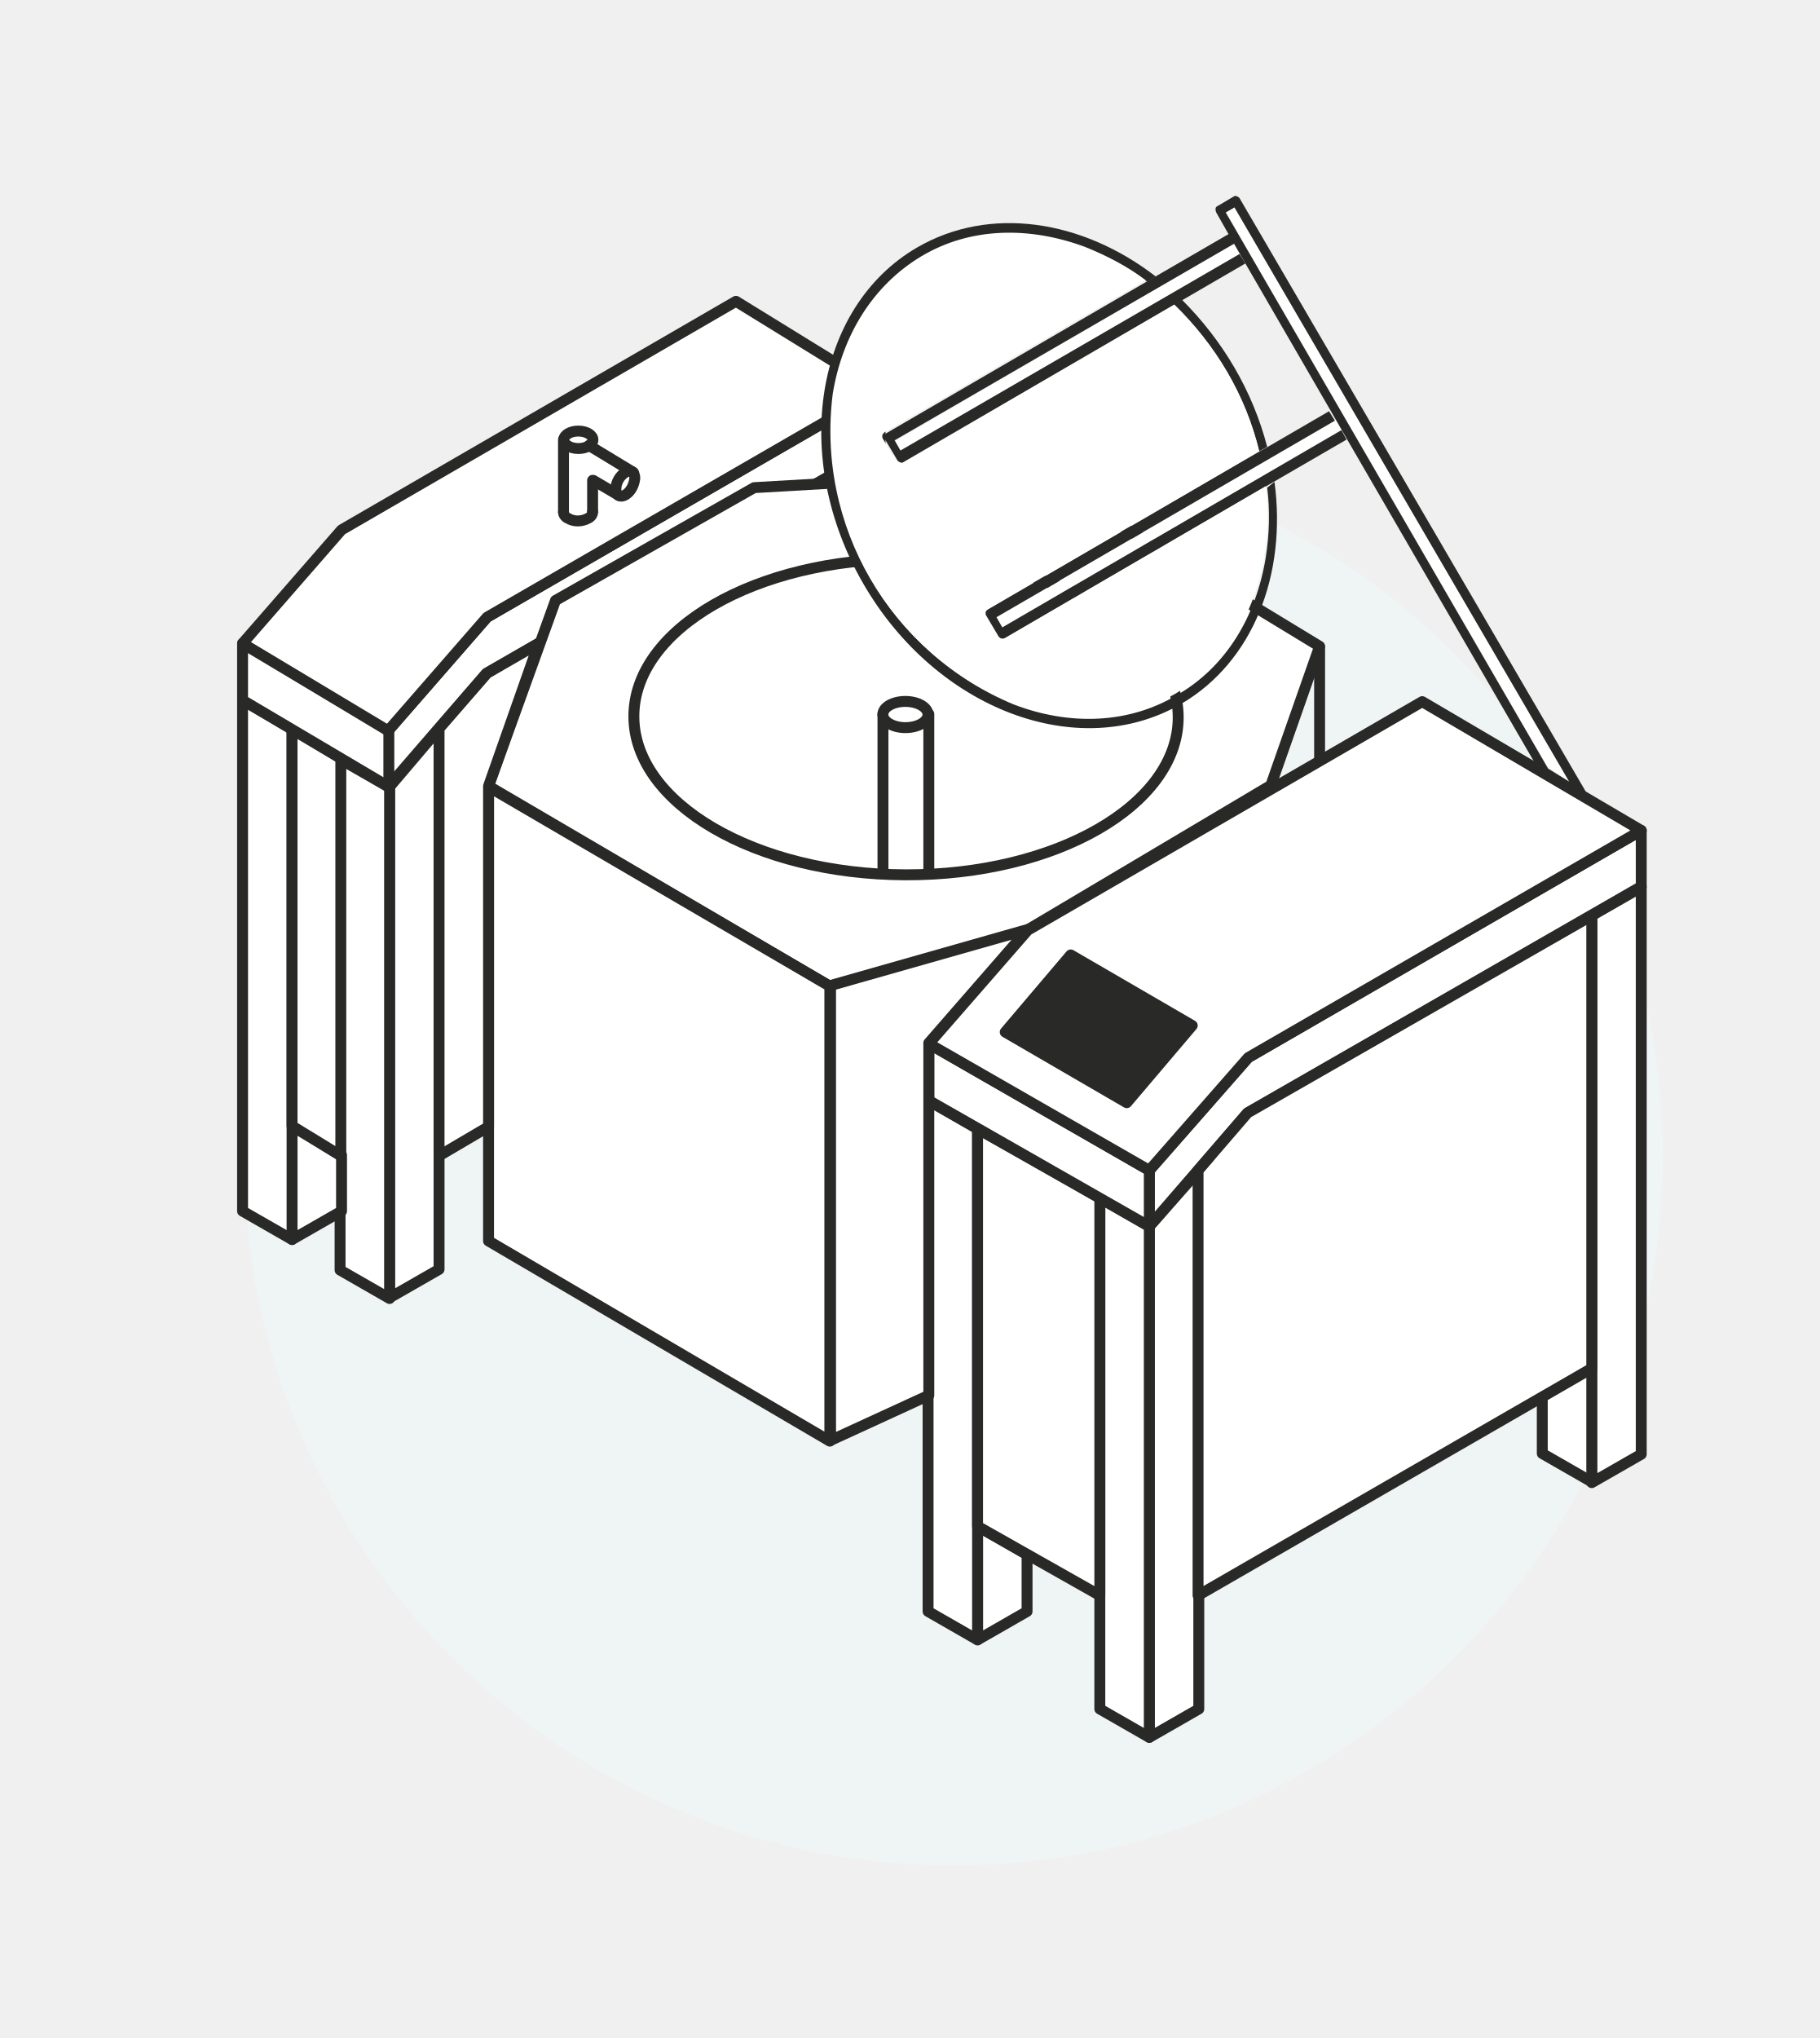
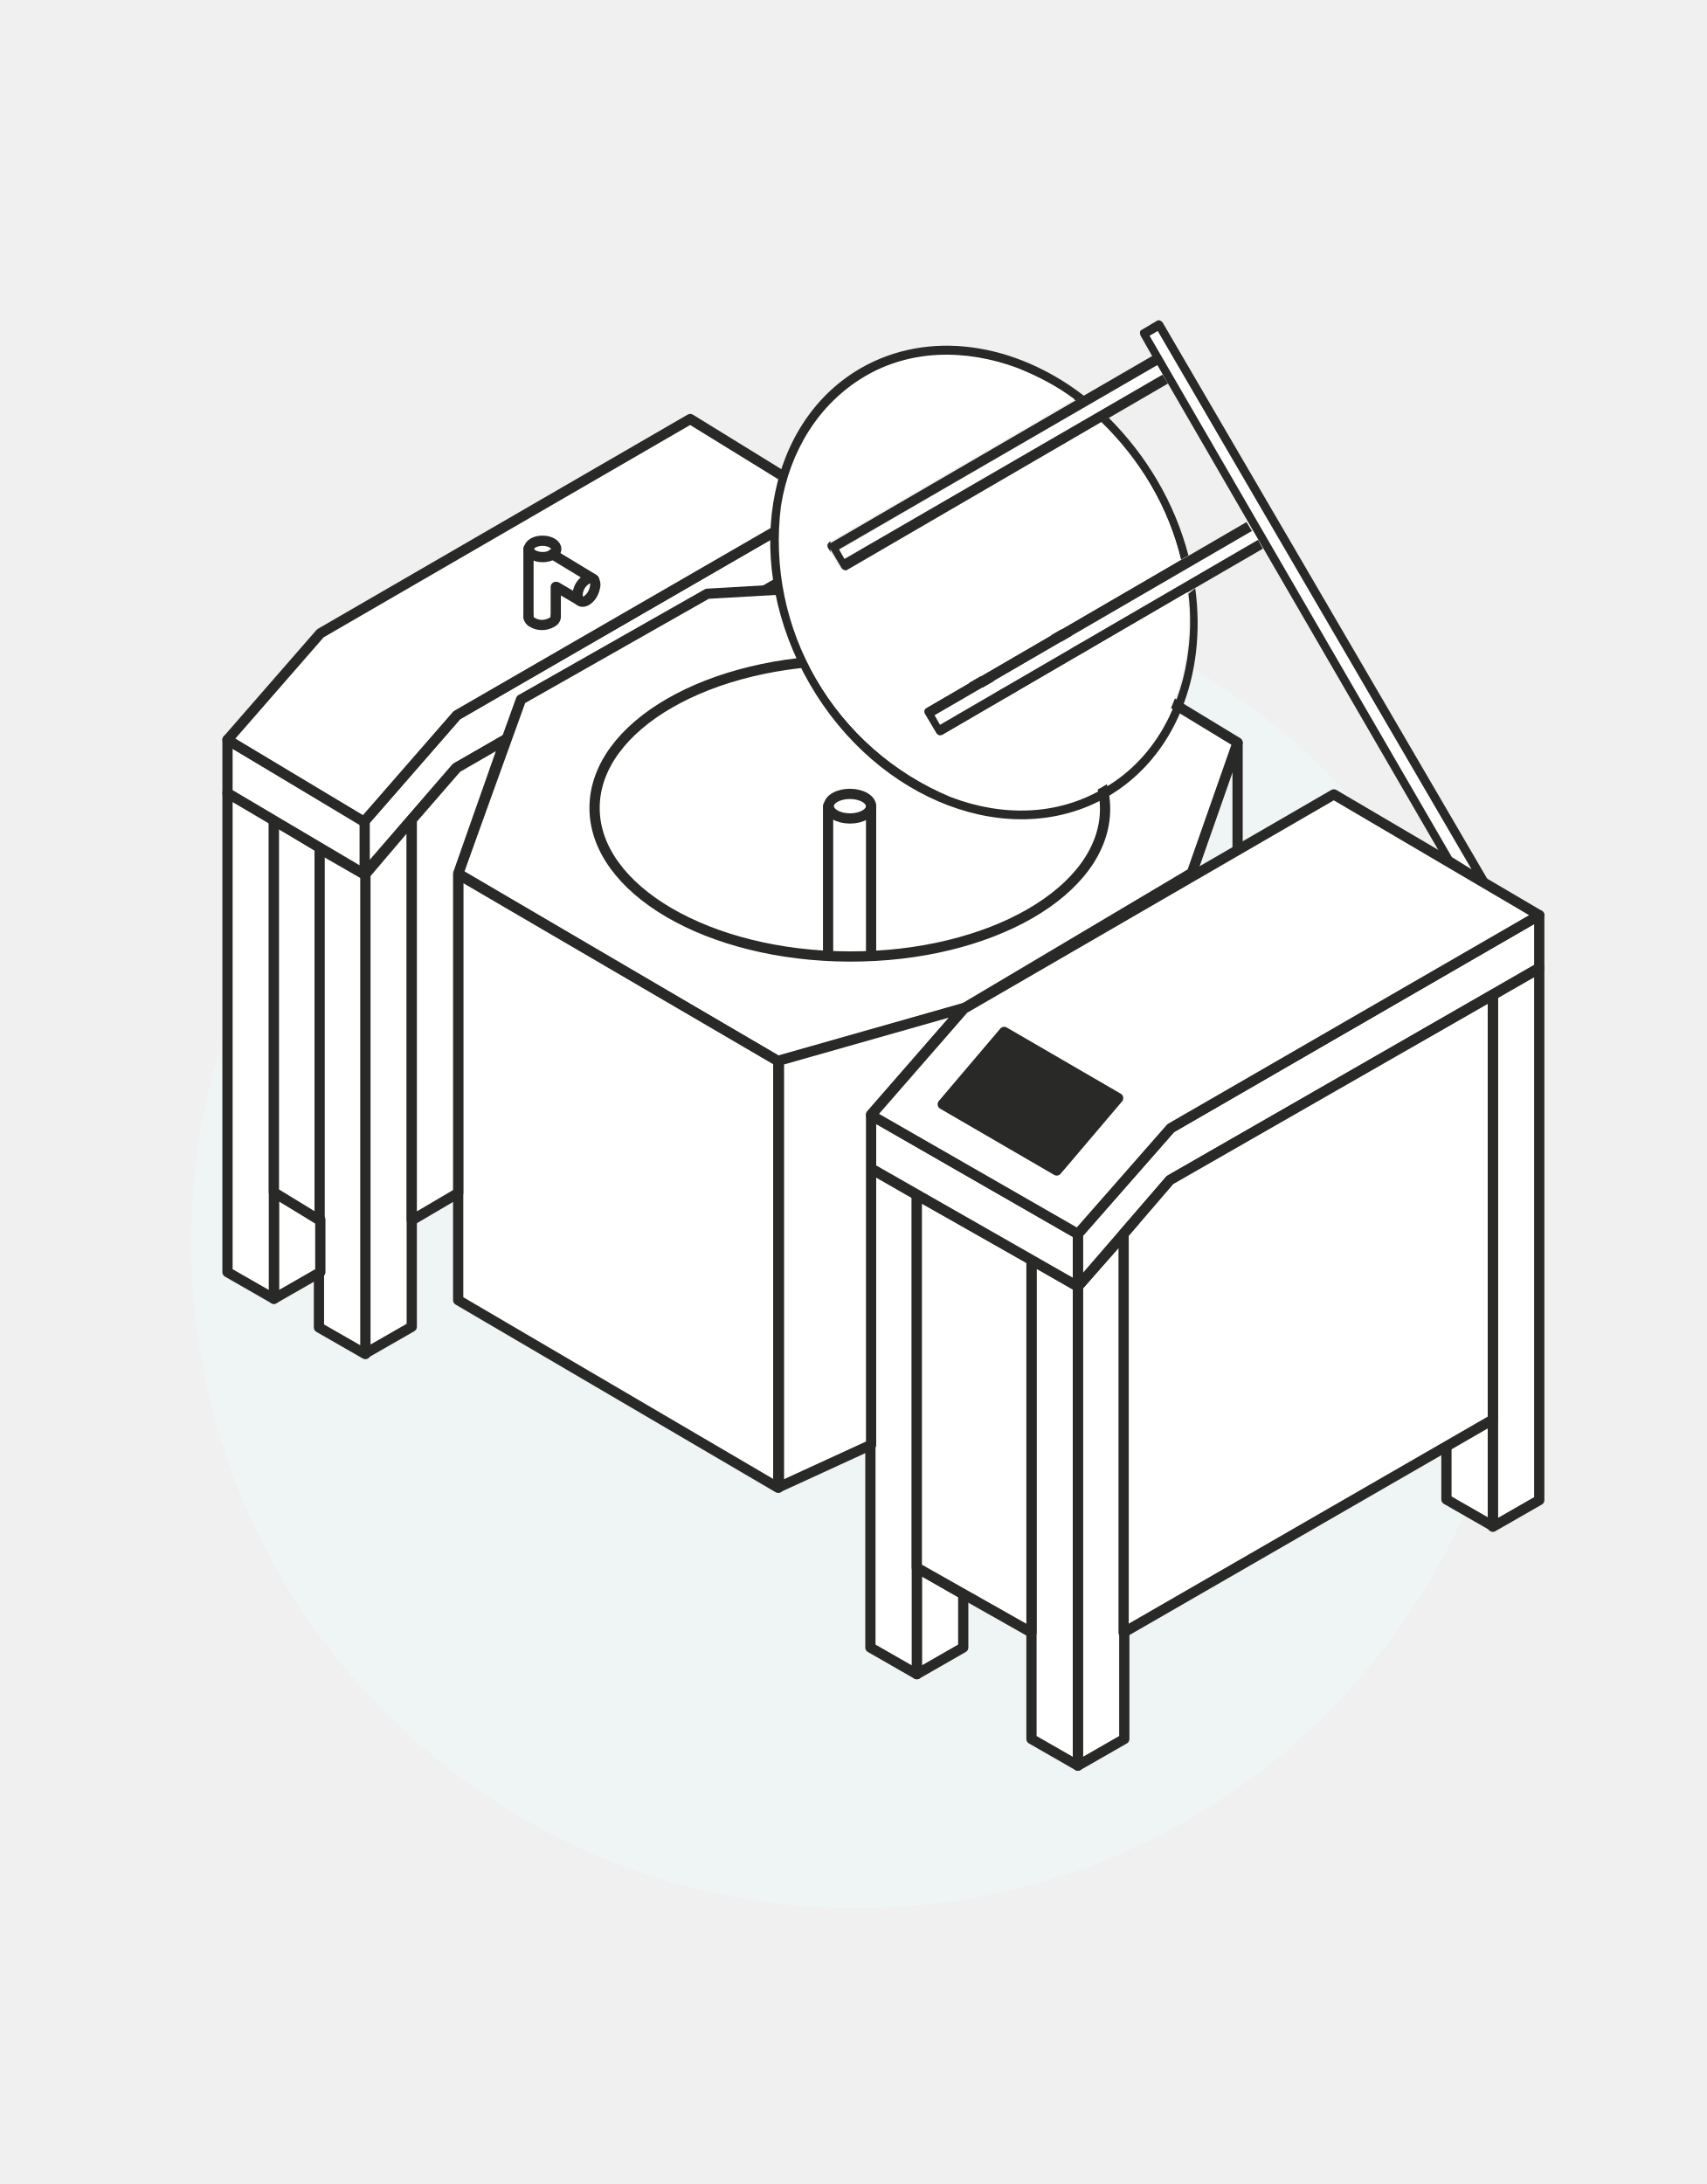
- <svg xmlns="http://www.w3.org/2000/svg" version="1.1" id="Layer_1" x="0px" y="0px" viewBox="0 0 250 280" style="enable-background:new 0 0 250 280;" xml:space="preserve">
+ <svg xmlns="http://www.w3.org/2000/svg" version="1.1" id="Layer_1" x="0px" y="0px" viewBox="0 0 250 320" style="enable-background:new 0 0 250 320;" xml:space="preserve">
  <style type="text/css">
	.st0{fill:#EFF4F4;}
	.st1{fill:#FFFFFF;stroke:#292928;stroke-width:1.5;stroke-linecap:round;stroke-linejoin:round;}
	.st2{fill:none;stroke:#292928;stroke-width:1.5;stroke-linecap:round;stroke-linejoin:round;}
	.st3{fill:none;stroke:#292928;stroke-width:1.5;stroke-linecap:round;stroke-linejoin:round;stroke-miterlimit:4;}
	.st4{fill:#292928;stroke:#292928;stroke-width:1.5;stroke-linecap:round;stroke-linejoin:round;}
	.st5{fill:#FFFFFF;}
	.st6{fill:#292928;}
</style>
-   <circle class="st0" cx="131" cy="158.8" r="97.5" />
+   <circle class="st0" cx="125.5" cy="182.1" r="97.5" />
  <g id="icon_kipgryder" transform="translate(-534.067 -156.903)">
    <g id="Group_363">
      <g id="Group_345">
-         <path id="Path_1171" class="st1" d="M692,325.4v70.2l6.8-3.9v-74L692,325.4z" />
-         <path id="Path_1172" class="st1" d="M752.8,282.7v77.9l6.8-3.9v-77.9L752.8,282.7z" />
-         <path id="Path_1173" class="st1" d="M692,325.4l-6.8-3.9v70.2l6.8,3.9V325.4z" />
-         <path id="Path_1174" class="st1" d="M668.4,366.6v15.6l6.8-3.9v-7.8L668.4,366.6z" />
-         <path id="Path_1175" class="st1" d="M668.4,382.2l-6.8-3.9v-70.2l6.8,3.9V382.2z" />
-         <path id="Path_1176" class="st1" d="M587.6,265v70.2l6.8-3.9V257L587.6,265z" />
-         <path id="Path_1177" class="st1" d="M587.6,335.3l-6.8-3.9v-70.2l6.8,3.9V335.3z" />
-         <path id="Path_1178" class="st1" d="M574.2,311.6v15.6l6.8-3.9v-7.7L574.2,311.6z" />
-         <path id="Path_1179" class="st1" d="M574.2,327.2l-6.8-3.9v-70.2l6.8,3.9V327.2z" />
-         <path id="Path_1180" class="st1" d="M752.8,360.5l-6.8-3.9v-62.4l6.8-11.6V360.5z" />
+         <path id="Path_1171" class="st1" d="M692,345.4v70.2l6.8-3.9v-74L692,345.4z" />
+         <path id="Path_1172" class="st1" d="M752.8,302.7v77.9l6.8-3.9v-77.9L752.8,302.7z" />
+         <path id="Path_1173" class="st1" d="M692,345.4l-6.8-3.9v70.2l6.8,3.9V345.4z" />
+         <path id="Path_1174" class="st1" d="M668.4,386.6v15.6l6.8-3.9v-7.8L668.4,386.6z" />
+         <path id="Path_1175" class="st1" d="M668.4,402.2l-6.8-3.9v-70.2l6.8,3.9V402.2z" />
+         <path id="Path_1176" class="st1" d="M587.6,285v70.2l6.8-3.9V277L587.6,285z" />
+         <path id="Path_1177" class="st1" d="M587.6,355.3l-6.8-3.9v-70.2l6.8,3.9V355.3z" />
+         <path id="Path_1178" class="st1" d="M574.2,331.6v15.6l6.8-3.9v-7.7L574.2,331.6z" />
+         <path id="Path_1179" class="st1" d="M574.2,347.2l-6.8-3.9v-70.2l6.8,3.9V347.2z" />
+         <path id="Path_1180" class="st1" d="M752.8,380.5l-6.8-3.9v-62.4l6.8-11.6V380.5z" />
      </g>
-       <path id="Path_1181" class="st1" d="M698.7,317.7v58.4l54.1-31.2v-62.2" />
-       <path id="Path_1182" class="st1" d="M668.4,312v54.6l16.8,9.5v-54.6L668.4,312z" />
-       <path id="Path_1183" class="st1" d="M574.2,257v54.6l6.7,4.1v-54.6L574.2,257z" />
-       <path id="Path_1184" class="st1" d="M705.6,309.9" />
-       <path id="Path_1185" class="st1" d="M759.6,278.8" />
-       <path id="Path_1186" class="st1" d="M759.6,271l-54,31.2L692,317.7v7.7l13.5-15.6l54.1-31.1L759.6,271z" />
-       <path id="Path_1187" class="st1" d="M692,317.7l-30.3-17.4v7.8l30.3,17.3L692,317.7z" />
-       <path id="Path_1188" class="st1" d="M655,210.5l-54,31.2l-13.6,15.6v7.7l13.5-15.6l54.1-31.1L655,210.5z" />
-       <path id="Path_1189" class="st1" d="M587.5,257.2l-20.1-11.9v7.8l20.1,11.9V257.2z" />
-       <path id="Path_1190" class="st1" d="M567.4,245.3l13.6-15.6l54.2-31.4l19.8,12.2l-54,31.2l-13.6,15.6L567.4,245.3z" />
-       <path id="Path_1191" class="st1" d="M675.2,284.7l-27.1,7.7l-46.9-27.5l9.2-25.5l27.3-15.5l38.2-2.2l39.5,24l-6.7,19.1    L675.2,284.7z" />
-       <path id="Path_1192" class="st1" d="M648.1,292.4v62.5l-46.9-27.5v-62.4L648.1,292.4z" />
-       <path id="Path_1193" class="st1" d="M661.7,348.6l-13.5,6.2v-62.5l27.1-7.7l-13.6,15.6V348.6z" />
-       <line id="Line_75" class="st2" x1="715.4" y1="245.8" x2="715.4" y2="261.1" />
+       <path id="Path_1181" class="st1" d="M698.7,337.7v58.4l54.1-31.2v-62.2" />
+       <path id="Path_1182" class="st1" d="M668.4,332v54.6l16.8,9.5v-54.6L668.4,332z" />
+       <path id="Path_1183" class="st1" d="M574.2,277v54.6l6.7,4.1v-54.6L574.2,277z" />
+       <path id="Path_1184" class="st1" d="M705.6,329.9" />
+       <path id="Path_1185" class="st1" d="M759.6,298.8" />
+       <path id="Path_1186" class="st1" d="M759.6,291l-54,31.2L692,337.7v7.7l13.5-15.6l54.1-31.1V291z" />
+       <path id="Path_1187" class="st1" d="M692,337.7l-30.3-17.4v7.8l30.3,17.3V337.7z" />
+       <path id="Path_1188" class="st1" d="M655,230.5l-54,31.2l-13.6,15.6v7.7l13.5-15.6l54.1-31.1V230.5z" />
+       <path id="Path_1189" class="st1" d="M587.5,277.2l-20.1-11.9v7.8l20.1,11.9V277.2z" />
+       <path id="Path_1190" class="st1" d="M567.4,265.3l13.6-15.6l54.2-31.4l19.8,12.2l-54,31.2l-13.6,15.6L567.4,265.3z" />
+       <path id="Path_1191" class="st1" d="M675.2,304.7l-27.1,7.7l-46.9-27.5l9.2-25.5l27.3-15.5l38.2-2.2l39.5,24l-6.7,19.1    L675.2,304.7z" />
+       <path id="Path_1192" class="st1" d="M648.1,312.4v62.5l-46.9-27.5V285L648.1,312.4z" />
+       <path id="Path_1193" class="st1" d="M661.7,368.6l-13.5,6.2v-62.5l27.1-7.7l-13.6,15.6V368.6z" />
+       <line id="Line_75" class="st2" x1="715.4" y1="265.8" x2="715.4" y2="281.1" />
      <g id="Group_348">
        <g id="Group_346">
-           <ellipse id="Ellipse_45" transform="matrix(2.999987e-03 -1 1 2.999987e-03 401.1942 913.1271)" class="st3" cx="658.5" cy="255.4" rx="21.7" ry="37.4" />
+           <ellipse id="Ellipse_45" transform="matrix(2.999946e-03 -1 1 2.999946e-03 381.3095 933.1247)" class="st3" cx="658.6" cy="275.3" rx="21.7" ry="37.4" />
        </g>
        <g id="Group_347">
-           <ellipse id="Ellipse_46" transform="matrix(2.999987e-03 -1 1 2.999987e-03 401.5085 912.8067)" class="st3" cx="658.5" cy="255" rx="1.8" ry="3.1" />
+           <ellipse id="Ellipse_46" transform="matrix(2.999946e-03 -1 1 2.999946e-03 381.5239 932.7971)" class="st3" cx="658.6" cy="275.1" rx="1.8" ry="3.1" />
        </g>
-         <line id="Line_76" class="st2" x1="661.7" y1="255" x2="661.7" y2="276.8" />
-         <line id="Line_77" class="st2" x1="655.4" y1="255" x2="655.4" y2="276.8" />
+         <line id="Line_76" class="st2" x1="661.7" y1="275" x2="661.7" y2="296.8" />
+         <line id="Line_77" class="st2" x1="655.4" y1="275" x2="655.4" y2="296.8" />
      </g>
-       <path id="Path_1194" class="st1" d="M661.7,300.3l13.6-15.6l54.2-31.4l30.1,17.7l-54,31.2L692,317.7L661.7,300.3z" />
-       <path id="Path_1195" class="st4" d="M672.2,298.7l9-10.6l16.7,9.7l-9,10.6L672.2,298.7z" />
+       <path id="Path_1194" class="st1" d="M661.7,320.3l13.6-15.6l54.2-31.4l30.1,17.7l-54,31.2L692,337.7L661.7,320.3z" />
+       <path id="Path_1195" class="st4" d="M672.2,318.7l9-10.6l16.7,9.7l-9,10.6L672.2,318.7z" />
      <g id="Group_359">
        <g id="Group_358">
          <g id="Group_349">
-             <path id="Path_1196" class="st5" d="M749.7,264.3l-3-2.1l-44.2-76.2l1.2-0.7L749.7,264.3z" />
+             <path id="Path_1196" class="st5" d="M749.7,284.3l-3-2.1L702.5,206l1.2-0.7L749.7,284.3z" />
          </g>
          <g id="Group_350">
-             <path id="Path_1197" class="st6" d="M751,265.3l-4.1-1.4c-0.1,0.1-0.3,0.1-0.5,0c-0.2-0.1-0.3-0.2-0.4-0.4l-26.8-46.2l-2.3-4       l-11.7-20.2l-2.3-4l-1.7-3c-0.1-0.2-0.1-0.4-0.1-0.5c0-0.2,0.1-0.3,0.3-0.4l2.2-1.3c0.1-0.1,0.3-0.1,0.5,0       c0.2,0.1,0.3,0.2,0.4,0.4l47.5,81.4C751.9,265.8,751.1,265.3,751,265.3z M746.8,262.5l2.9,1.8l-46-78.9l-1.2,0.7L746.8,262.5" />
+             <path id="Path_1197" class="st6" d="M751,285.3l-4.1-1.4c-0.1,0.1-0.3,0.1-0.5,0s-0.3-0.2-0.4-0.4l-26.8-46.2l-2.3-4       l-11.7-20.2l-2.3-4l-1.7-3c-0.1-0.2-0.1-0.4-0.1-0.5c0-0.2,0.1-0.3,0.3-0.4l2.2-1.3c0.1-0.1,0.3-0.1,0.5,0s0.3,0.2,0.4,0.4       l47.5,81.4C751.9,285.8,751.1,285.3,751,285.3z M746.8,282.5l2.9,1.8l-46-78.9l-1.2,0.7L746.8,282.5" />
          </g>
          <g id="Group_351">
-             <path id="Path_1198" class="st6" d="M707.1,218.9c-1.9-7.7-6-14.7-11.7-20.2l1.1-0.6c5.6,5.6,9.7,12.5,11.7,20.2L707.1,218.9z" />
+             <path id="Path_1198" class="st6" d="M707.1,238.9c-1.9-7.7-6-14.7-11.7-20.2l1.1-0.6c5.6,5.6,9.7,12.5,11.7,20.2L707.1,238.9z" />
          </g>
          <g id="Group_352">
-             <path id="Path_1199" class="st5" d="M718.4,216l-46.5,27.1l-0.8-1.4l46.5-27.1L718.4,216z" />
+             <path id="Path_1199" class="st5" d="M718.4,236l-46.5,27.1l-0.8-1.4l46.5-27.1L718.4,236z" />
          </g>
          <g id="Group_353">
-             <path id="Path_1200" class="st5" d="M704.4,191.8l-46.5,27.1l-0.8-1.4l46.5-27.1L704.4,191.8z" />
+             <path id="Path_1200" class="st5" d="M704.4,211.8l-46.5,27.1l-0.8-1.4l46.5-27.1L704.4,211.8z" />
          </g>
          <g id="Group_354">
-             <path id="Path_1201" class="st6" d="M718.4,216l0.7,1.3l-10,5.8l-1.2,0.7l-35.9,20.9c-0.1,0.1-0.3,0.1-0.5,0       c-0.2-0.1-0.3-0.2-0.4-0.4l-1.6-2.7c-0.1-0.2-0.1-0.4-0.1-0.5c0-0.2,0.1-0.3,0.3-0.4l37.3-21.7l1.1-0.6l8.6-5l0.8,1.3l-46.5,27       l0.8,1.4L718.4,216z" />
+             <path id="Path_1201" class="st6" d="M718.4,236l0.7,1.3l-10,5.8l-1.2,0.7L672,264.7c-0.1,0.1-0.3,0.1-0.5,0s-0.3-0.2-0.4-0.4       l-1.6-2.7c-0.1-0.2-0.1-0.4-0.1-0.5c0-0.2,0.1-0.3,0.3-0.4L707,239l1.1-0.6l8.6-5l0.8,1.3l-46.5,27l0.8,1.4L718.4,236z" />
          </g>
          <g id="Group_355">
-             <path id="Path_1202" class="st6" d="M709.2,223.1c1.7,12.7-2.9,24.7-12.8,30.5c-14.1,8.2-33.7,0.8-43.7-16.5s-6.7-38,7.4-46.2       c10-5.8,22.7-3.8,32.8,4l-1.2,0.7c-2.6-1.9-5.4-3.5-8.4-4.6c-7.6-2.9-15.7-2.7-22.4,1.3s-10.9,10.9-12.2,18.9       c-2.3,18.1,7.8,35.5,24.7,42.5c7.6,2.9,15.7,2.7,22.4-1.3c6.8-3.9,10.9-10.9,12.2-18.9c0.5-3.2,0.6-6.4,0.2-9.6L709.2,223.1z" />
+             <path id="Path_1202" class="st6" d="M709.2,243.1c1.7,12.7-2.9,24.7-12.8,30.5c-14.1,8.2-33.7,0.8-43.7-16.5s-6.7-38,7.4-46.2       c10-5.8,22.7-3.8,32.8,4l-1.2,0.7c-2.6-1.9-5.4-3.5-8.4-4.6c-7.6-2.9-15.7-2.7-22.4,1.3s-10.9,10.9-12.2,18.9       c-2.3,18.1,7.8,35.5,24.7,42.5c7.6,2.9,15.7,2.7,22.4-1.3c6.8-3.9,10.9-10.9,12.2-18.9c0.5-3.2,0.6-6.4,0.2-9.6L709.2,243.1z" />
          </g>
          <g id="Group_356">
-             <path id="Path_1203" class="st5" d="M702.7,208c2,3.4,3.5,7.1,4.4,10.9l-37.3,21.7c-0.1,0.1-0.2,0.2-0.3,0.4       c0,0.2,0,0.4,0.1,0.5l1.6,2.7c0.1,0.2,0.2,0.3,0.4,0.4c0.2,0.1,0.3,0,0.5,0l35.9-20.9c0.4,3.2,0.3,6.5-0.2,9.6       c-1.3,8-5.5,14.9-12.2,18.9c-6.8,3.9-14.8,4.1-22.4,1.3c-16.9-7-27-24.4-24.7-42.5c1.3-8,5.5-14.9,12.2-18.9s14.8-4.1,22.4-1.3       c3,1.2,5.9,2.7,8.4,4.6l-35.9,20.9c-0.1,0.1-0.2,0.2-0.3,0.4c0,0.2,0,0.4,0.1,0.5l1.6,2.7c0.1,0.2,0.2,0.3,0.4,0.4       c0.2,0.1,0.3,0,0.5,0l37.3-21.7C698.2,201.5,700.7,204.6,702.7,208z" />
+             <path id="Path_1203" class="st5" d="M702.7,228c2,3.4,3.5,7.1,4.4,10.9l-37.3,21.7c-0.1,0.1-0.2,0.2-0.3,0.4       c0,0.2,0,0.4,0.1,0.5l1.6,2.7c0.1,0.2,0.2,0.3,0.4,0.4c0.2,0.1,0.3,0,0.5,0l35.9-20.9c0.4,3.2,0.3,6.5-0.2,9.6       c-1.3,8-5.5,14.9-12.2,18.9c-6.8,3.9-14.8,4.1-22.4,1.3c-16.9-7-27-24.4-24.7-42.5c1.3-8,5.5-14.9,12.2-18.9s14.8-4.1,22.4-1.3       c3,1.2,5.9,2.7,8.4,4.6l-35.9,20.9c-0.1,0.1-0.2,0.2-0.3,0.4c0,0.2,0,0.4,0.1,0.5l1.6,2.7c0.1,0.2,0.2,0.3,0.4,0.4       c0.2,0.1,0.3,0,0.5,0l37.3-21.7C698.2,221.5,700.7,224.6,702.7,228z" />
          </g>
          <g id="Group_357">
-             <path id="Path_1204" class="st6" d="M704.4,191.8l0.8,1.3l-8.6,5l-1.1,0.6l-37.3,21.7c-0.1,0.1-0.3,0.1-0.5,0       c-0.2-0.1-0.3-0.2-0.4-0.4l-1.6-2.7c-0.1-0.2-0.1-0.4-0.1-0.5c0-0.2,0.1-0.3,0.3-0.4l35.9-20.9l1.2-0.7l10-5.8l0.8,1.3       L657,217.4l0.8,1.4L704.4,191.8z" />
+             <path id="Path_1204" class="st6" d="M704.4,211.8l0.8,1.3l-8.6,5l-1.1,0.6l-37.3,21.7c-0.1,0.1-0.3,0.1-0.5,0s-0.3-0.2-0.4-0.4       l-1.6-2.7c-0.1-0.2-0.1-0.4-0.1-0.5c0-0.2,0.1-0.3,0.3-0.4l35.9-20.9l1.2-0.7l10-5.8l0.8,1.3L657,237.4l0.8,1.4L704.4,211.8z" />
          </g>
        </g>
      </g>
      <g id="Group_360">
-         <ellipse id="Ellipse_47" transform="matrix(2.999987e-03 -1 1 2.999987e-03 394.4027 830.1749)" class="st3" cx="613.5" cy="217.3" rx="1.2" ry="2" />
+         <ellipse id="Ellipse_47" transform="matrix(2.999946e-03 -1 1 2.999946e-03 374.3297 850.2178)" class="st3" cx="613.6" cy="237.4" rx="1.2" ry="2" />
      </g>
      <g id="Group_361">
-         <path id="Path_1205" class="st2" d="M615.5,227.2c0,0.4-0.2,0.7-0.6,0.9c-0.9,0.5-2,0.5-2.8,0c-0.3-0.1-0.6-0.5-0.6-0.8" />
+         <path id="Path_1205" class="st2" d="M615.5,247.2c0,0.4-0.2,0.7-0.6,0.9c-0.9,0.5-2,0.5-2.8,0c-0.3-0.1-0.6-0.5-0.6-0.8" />
      </g>
-       <line id="Line_78" class="st2" x1="611.5" y1="217.3" x2="611.5" y2="227.2" />
-       <line id="Line_79" class="st2" x1="615.5" y1="222.9" x2="615.5" y2="227.2" />
-       <path id="Path_1206" class="st1" d="M615,218.1l6.1,3.7l-2.1,3.1l-3.4-2" />
+       <line id="Line_78" class="st2" x1="611.5" y1="237.3" x2="611.5" y2="247.2" />
+       <line id="Line_79" class="st2" x1="615.5" y1="242.9" x2="615.5" y2="247.2" />
+       <path id="Path_1206" class="st1" d="M615,238.1l6.1,3.7l-2.1,3.1l-3.4-2" />
      <g id="Group_362">
-         <path id="Path_1207" class="st1" d="M620,221.8c0.7-0.4,1.3-0.1,1.3,0.8c-0.1,0.9-0.5,1.8-1.3,2.3c-0.7,0.4-1.3,0.1-1.3-0.8     C618.7,223.2,619.2,222.3,620,221.8z" />
+         <path id="Path_1207" class="st1" d="M620,241.8c0.7-0.4,1.3-0.1,1.3,0.8c-0.1,0.9-0.5,1.8-1.3,2.3c-0.7,0.4-1.3,0.1-1.3-0.8     S619.2,242.3,620,241.8z" />
      </g>
    </g>
-     <path id="Path_1208" class="st1" d="M698.7,317.7l6.8-7.9l47.3-27.1" />
-     <path id="Path_1209" class="st1" d="M594.4,315.7l6.8-4v-46.8l6.9-19.6l-7.1,4.1l-6.6,7.6L594.4,315.7z" />
+     <path id="Path_1208" class="st1" d="M698.7,337.7l6.8-7.9l47.3-27.1" />
+     <path id="Path_1209" class="st1" d="M594.4,335.7l6.8-4v-46.8l6.9-19.6l-7.1,4.1l-6.6,7.6L594.4,335.7z" />
  </g>
</svg>
